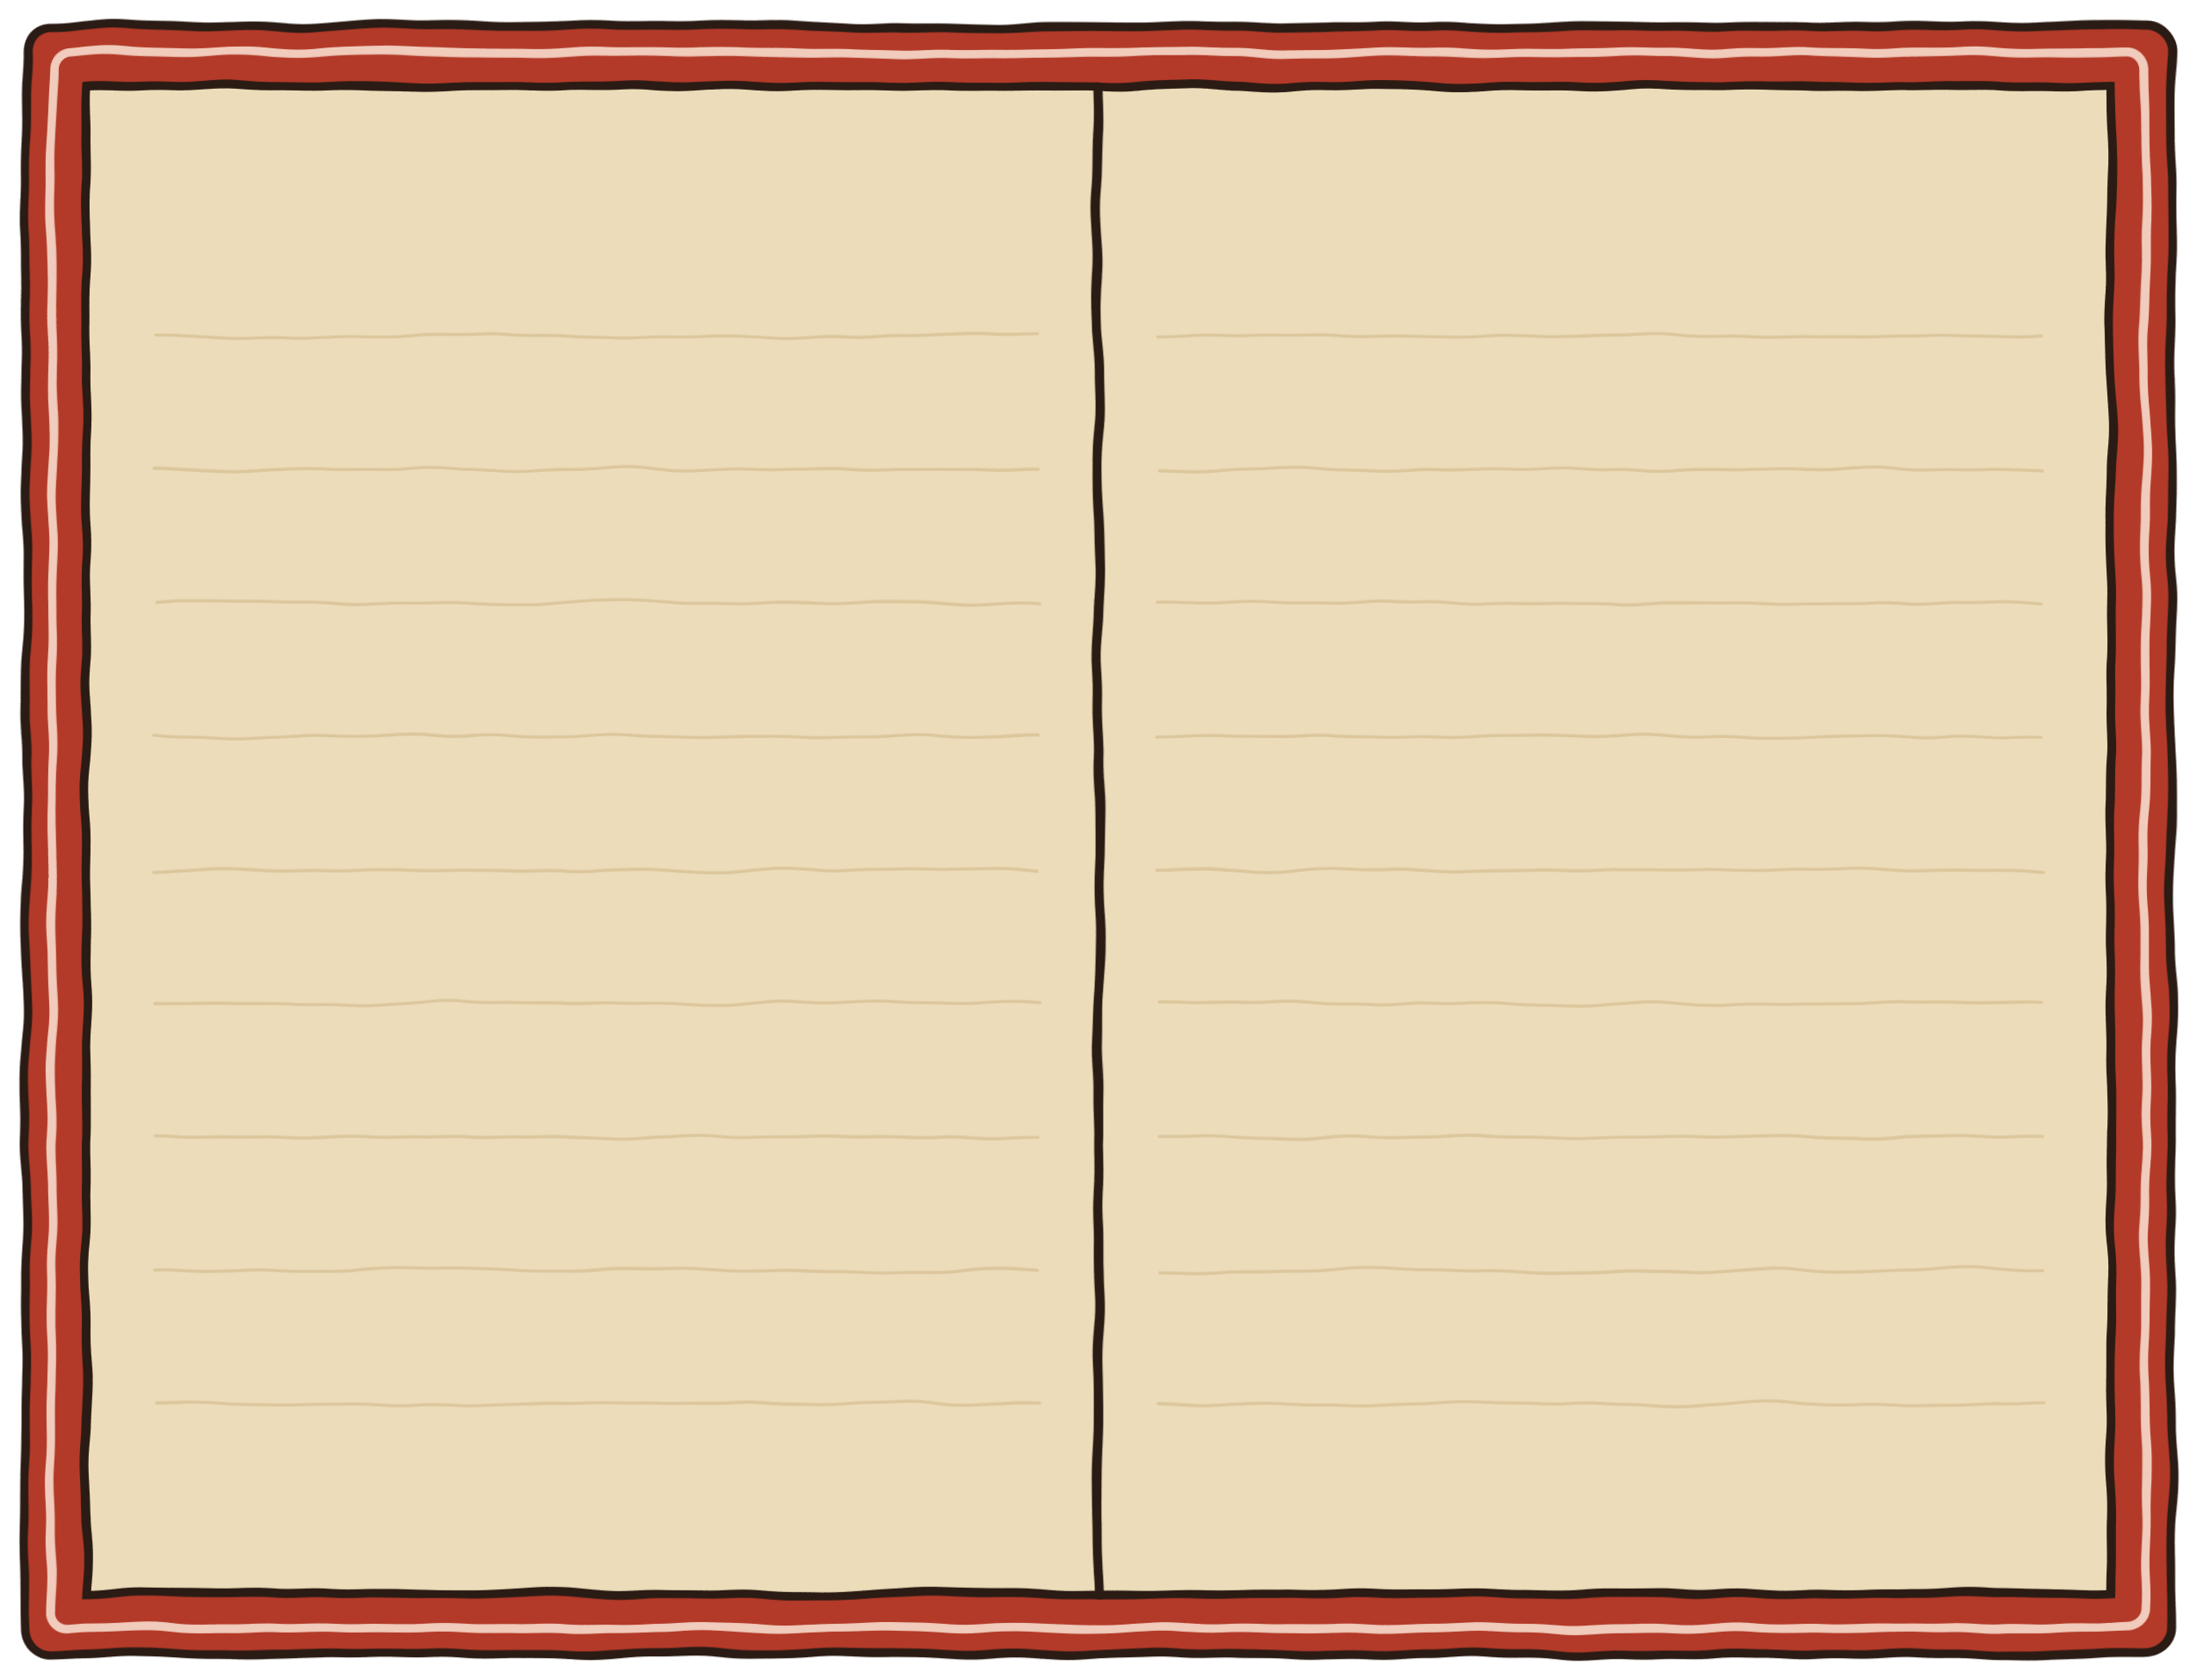
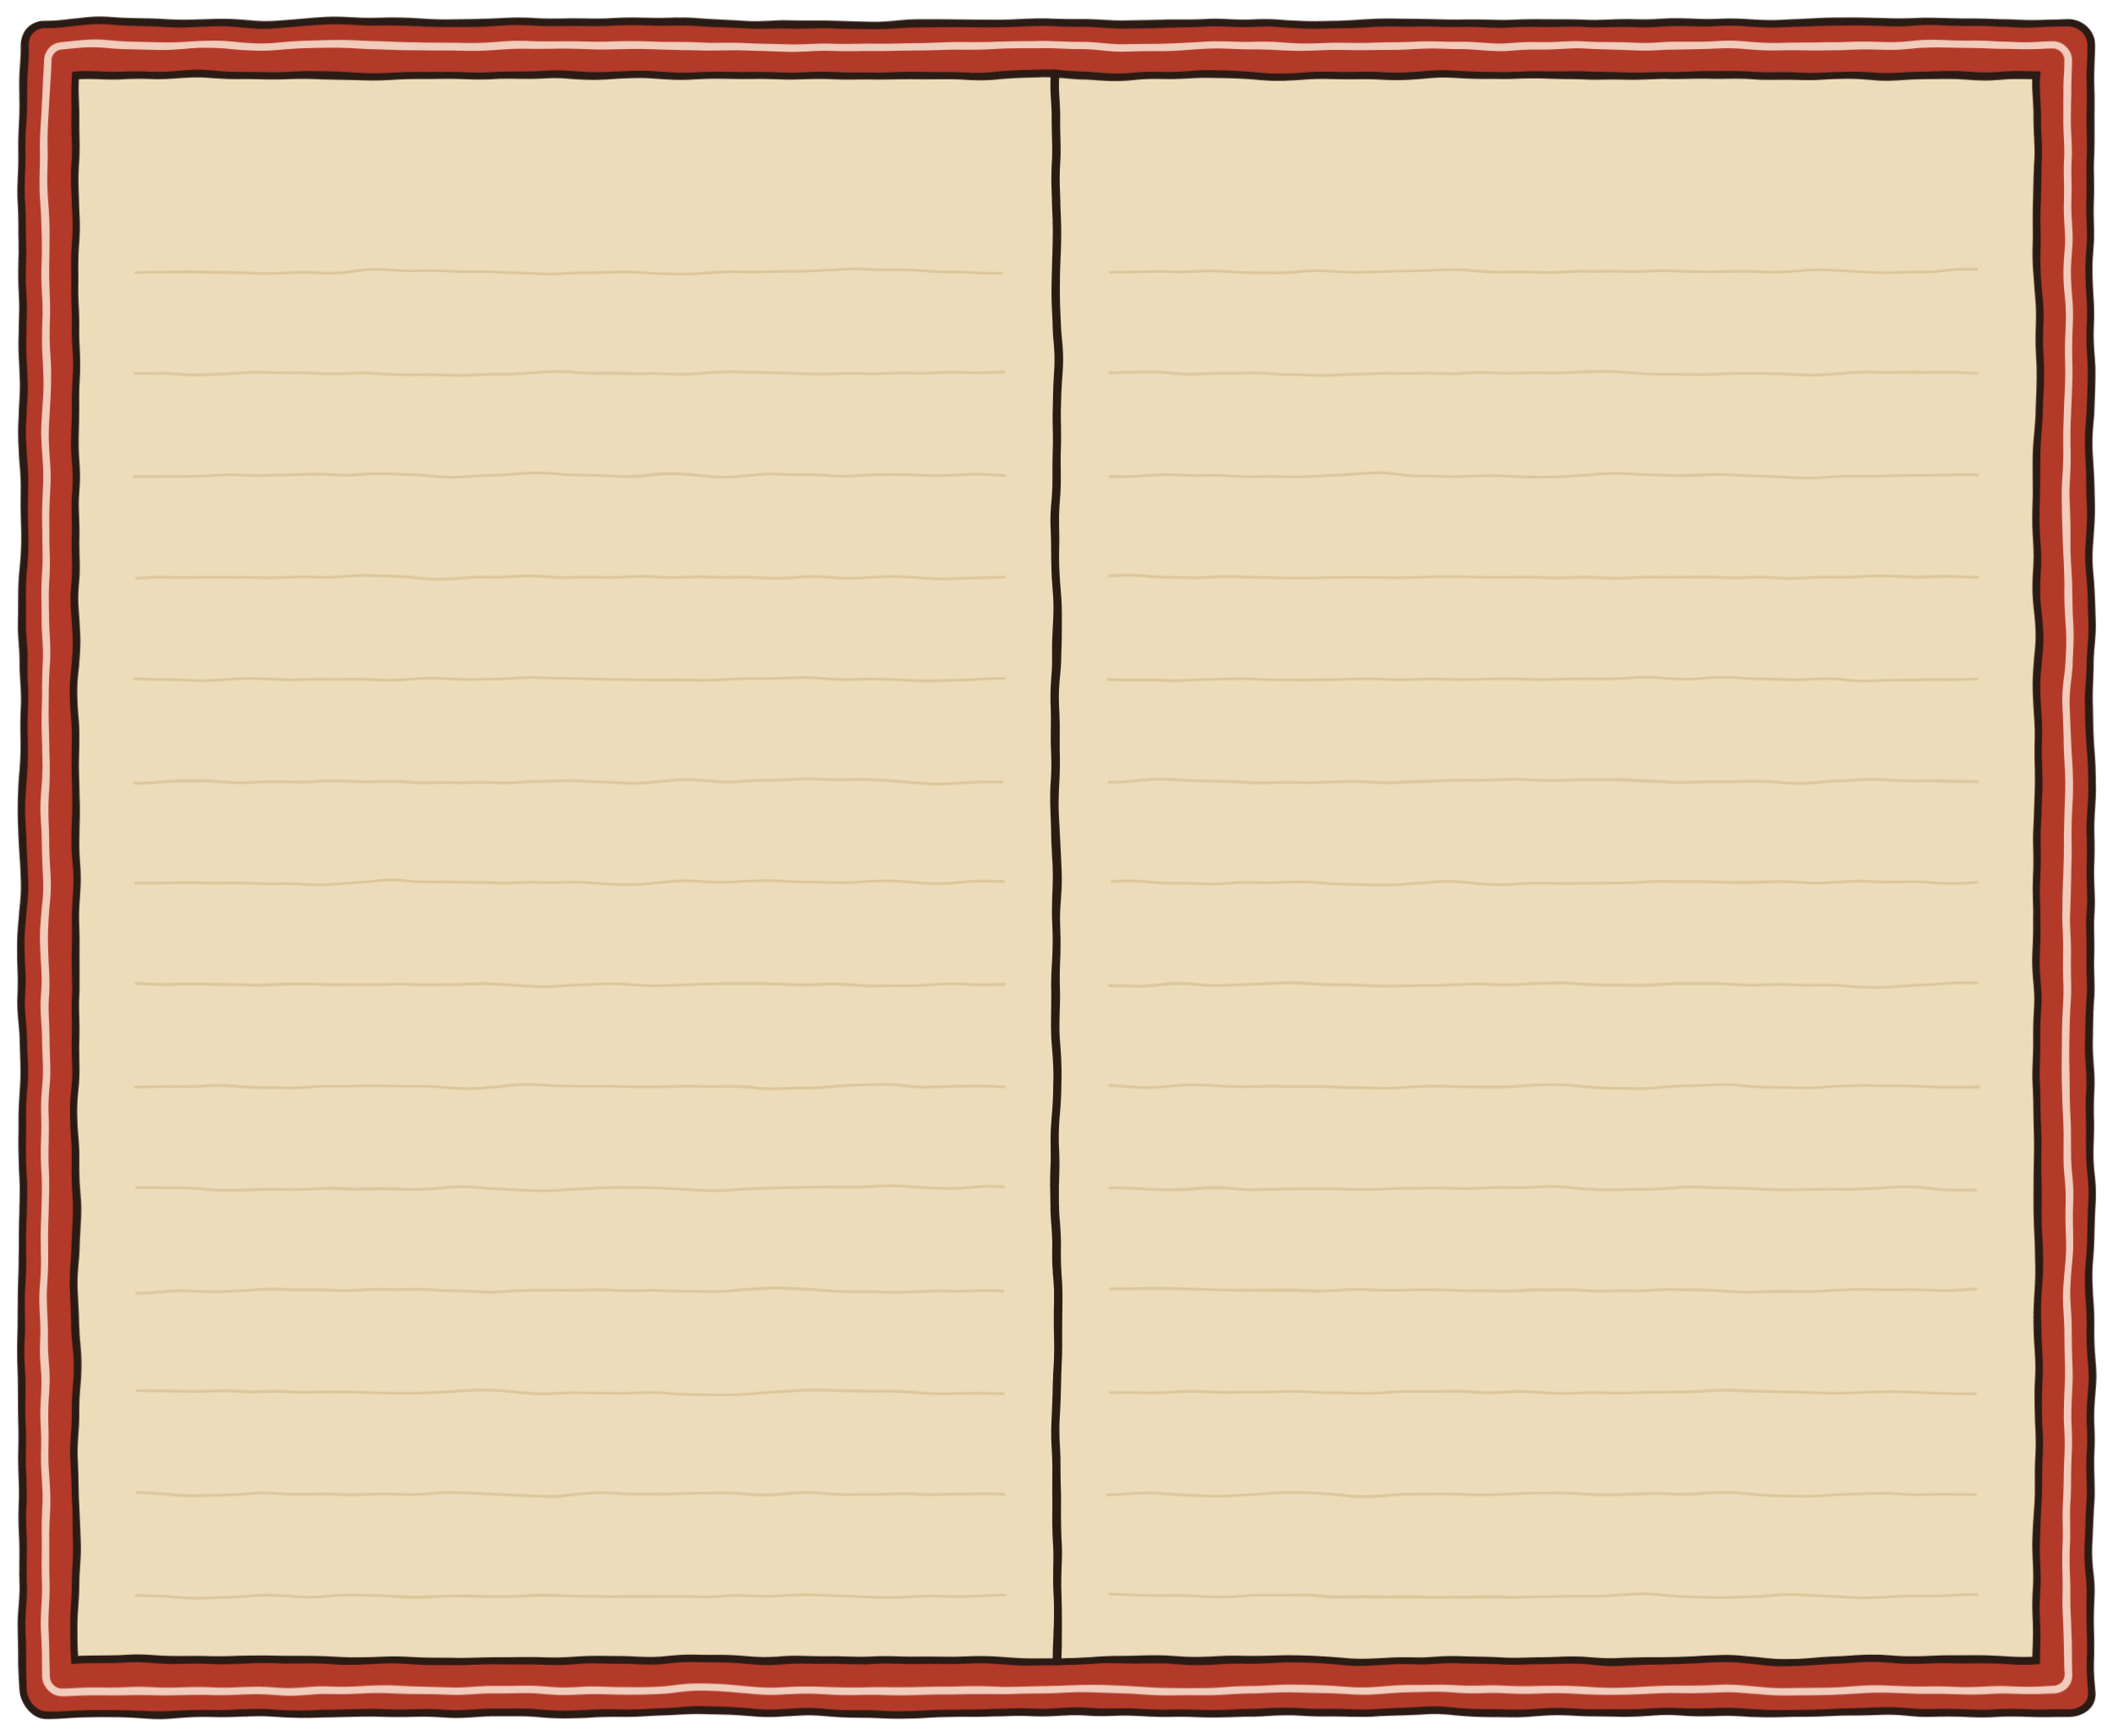
- <svg xmlns="http://www.w3.org/2000/svg" width="510" height="390" viewBox="-20 -20 510 390">
+ <svg xmlns="http://www.w3.org/2000/svg" width="560" height="460" viewBox="-20 -20 560 460">
  <defs>
    <filter id="el" x="-5%" y="-5%" width="110%" height="110%">
      <feTurbulence type="fractalNoise" baseFrequency="0.045" numOctaves="2" seed="7" result="n" />
      <feDisplacementMap in="SourceGraphic" in2="n" scale="2.2" xChannelSelector="R" yChannelSelector="G" />
    </filter>
  </defs>
  <g filter="url(#el)">
-     <rect x="-14.0" y="-14.0" width="498.0" height="378.0" rx="6" fill="#b33a29" stroke="#2a1b14" stroke-width="2.0" />
-     <rect x="-8.0" y="-8.0" width="486.0" height="366.0" rx="4" fill="none" stroke="#f1cbbb" stroke-width="2.0" />
-     <rect x="0.0" y="0.0" width="235.0" height="350.0" rx="0" fill="#ecdcb9" stroke="#2a1b14" stroke-width="2.0" />
-     <rect x="235.0" y="0.0" width="235.0" height="350.0" rx="0" fill="#ecdcb9" stroke="#2a1b14" stroke-width="2.0" />
-     <path d="M16.0,58.0 L221.0,58.0" fill="none" stroke="#dcc69c" stroke-width="0.7" stroke-linecap="round" stroke-linejoin="round" />
-     <path d="M249.0,58.0 L454.0,58.0" fill="none" stroke="#dcc69c" stroke-width="0.7" stroke-linecap="round" stroke-linejoin="round" />
-     <path d="M16.0,89.0 L221.0,89.0" fill="none" stroke="#dcc69c" stroke-width="0.7" stroke-linecap="round" stroke-linejoin="round" />
-     <path d="M249.0,89.0 L454.0,89.0" fill="none" stroke="#dcc69c" stroke-width="0.7" stroke-linecap="round" stroke-linejoin="round" />
-     <path d="M16.0,120.0 L221.0,120.0" fill="none" stroke="#dcc69c" stroke-width="0.7" stroke-linecap="round" stroke-linejoin="round" />
-     <path d="M249.0,120.0 L454.0,120.0" fill="none" stroke="#dcc69c" stroke-width="0.7" stroke-linecap="round" stroke-linejoin="round" />
-     <path d="M16.0,151.0 L221.0,151.0" fill="none" stroke="#dcc69c" stroke-width="0.7" stroke-linecap="round" stroke-linejoin="round" />
-     <path d="M249.0,151.0 L454.0,151.0" fill="none" stroke="#dcc69c" stroke-width="0.7" stroke-linecap="round" stroke-linejoin="round" />
-     <path d="M16.0,182.0 L221.0,182.0" fill="none" stroke="#dcc69c" stroke-width="0.7" stroke-linecap="round" stroke-linejoin="round" />
-     <path d="M249.0,182.0 L454.0,182.0" fill="none" stroke="#dcc69c" stroke-width="0.7" stroke-linecap="round" stroke-linejoin="round" />
-     <path d="M16.0,213.0 L221.0,213.0" fill="none" stroke="#dcc69c" stroke-width="0.7" stroke-linecap="round" stroke-linejoin="round" />
-     <path d="M249.0,213.0 L454.0,213.0" fill="none" stroke="#dcc69c" stroke-width="0.7" stroke-linecap="round" stroke-linejoin="round" />
-     <path d="M16.0,244.0 L221.0,244.0" fill="none" stroke="#dcc69c" stroke-width="0.7" stroke-linecap="round" stroke-linejoin="round" />
-     <path d="M249.0,244.0 L454.0,244.0" fill="none" stroke="#dcc69c" stroke-width="0.7" stroke-linecap="round" stroke-linejoin="round" />
-     <path d="M16.0,275.0 L221.0,275.0" fill="none" stroke="#dcc69c" stroke-width="0.7" stroke-linecap="round" stroke-linejoin="round" />
-     <path d="M249.0,275.0 L454.0,275.0" fill="none" stroke="#dcc69c" stroke-width="0.7" stroke-linecap="round" stroke-linejoin="round" />
-     <path d="M16.0,306.0 L221.0,306.0" fill="none" stroke="#dcc69c" stroke-width="0.7" stroke-linecap="round" stroke-linejoin="round" />
-     <path d="M249.0,306.0 L454.0,306.0" fill="none" stroke="#dcc69c" stroke-width="0.7" stroke-linecap="round" stroke-linejoin="round" />
-     <path d="M235.0,0.0 L235.0,350.0" fill="none" stroke="#2a1b14" stroke-width="2.2" stroke-linecap="round" stroke-linejoin="round" />
+     <rect x="-14.0" y="-14.0" width="548.0" height="448.0" rx="6" fill="#b33a29" stroke="#2a1b14" stroke-width="2.0" />
+     <rect x="-8.0" y="-8.0" width="536.0" height="436.0" rx="4" fill="none" stroke="#f1cbbb" stroke-width="2.0" />
+     <rect x="0.0" y="0.0" width="260.0" height="420.0" rx="0" fill="#ecdcb9" stroke="#2a1b14" stroke-width="2.0" />
+     <rect x="260.0" y="0.0" width="260.0" height="420.0" rx="0" fill="#ecdcb9" stroke="#2a1b14" stroke-width="2.0" />
+     <path d="M16.0,52.0 L246.0,52.0" fill="none" stroke="#dcc69c" stroke-width="0.7" stroke-linecap="round" stroke-linejoin="round" />
+     <path d="M274.0,52.0 L504.0,52.0" fill="none" stroke="#dcc69c" stroke-width="0.7" stroke-linecap="round" stroke-linejoin="round" />
+     <path d="M16.0,79.0 L246.0,79.0" fill="none" stroke="#dcc69c" stroke-width="0.7" stroke-linecap="round" stroke-linejoin="round" />
+     <path d="M274.0,79.0 L504.0,79.0" fill="none" stroke="#dcc69c" stroke-width="0.7" stroke-linecap="round" stroke-linejoin="round" />
+     <path d="M16.0,106.0 L246.0,106.0" fill="none" stroke="#dcc69c" stroke-width="0.7" stroke-linecap="round" stroke-linejoin="round" />
+     <path d="M274.0,106.0 L504.0,106.0" fill="none" stroke="#dcc69c" stroke-width="0.7" stroke-linecap="round" stroke-linejoin="round" />
+     <path d="M16.0,133.0 L246.0,133.0" fill="none" stroke="#dcc69c" stroke-width="0.7" stroke-linecap="round" stroke-linejoin="round" />
+     <path d="M274.0,133.0 L504.0,133.0" fill="none" stroke="#dcc69c" stroke-width="0.7" stroke-linecap="round" stroke-linejoin="round" />
+     <path d="M16.0,160.0 L246.0,160.0" fill="none" stroke="#dcc69c" stroke-width="0.7" stroke-linecap="round" stroke-linejoin="round" />
+     <path d="M274.0,160.0 L504.0,160.0" fill="none" stroke="#dcc69c" stroke-width="0.7" stroke-linecap="round" stroke-linejoin="round" />
+     <path d="M16.0,187.0 L246.0,187.0" fill="none" stroke="#dcc69c" stroke-width="0.7" stroke-linecap="round" stroke-linejoin="round" />
+     <path d="M274.0,187.0 L504.0,187.0" fill="none" stroke="#dcc69c" stroke-width="0.7" stroke-linecap="round" stroke-linejoin="round" />
+     <path d="M16.0,214.0 L246.0,214.0" fill="none" stroke="#dcc69c" stroke-width="0.7" stroke-linecap="round" stroke-linejoin="round" />
+     <path d="M274.0,214.0 L504.0,214.0" fill="none" stroke="#dcc69c" stroke-width="0.7" stroke-linecap="round" stroke-linejoin="round" />
+     <path d="M16.0,241.0 L246.0,241.0" fill="none" stroke="#dcc69c" stroke-width="0.7" stroke-linecap="round" stroke-linejoin="round" />
+     <path d="M274.0,241.0 L504.0,241.0" fill="none" stroke="#dcc69c" stroke-width="0.7" stroke-linecap="round" stroke-linejoin="round" />
+     <path d="M16.0,268.0 L246.0,268.0" fill="none" stroke="#dcc69c" stroke-width="0.7" stroke-linecap="round" stroke-linejoin="round" />
+     <path d="M274.0,268.0 L504.0,268.0" fill="none" stroke="#dcc69c" stroke-width="0.7" stroke-linecap="round" stroke-linejoin="round" />
+     <path d="M16.0,295.0 L246.0,295.0" fill="none" stroke="#dcc69c" stroke-width="0.7" stroke-linecap="round" stroke-linejoin="round" />
+     <path d="M274.0,295.0 L504.0,295.0" fill="none" stroke="#dcc69c" stroke-width="0.7" stroke-linecap="round" stroke-linejoin="round" />
+     <path d="M16.0,322.0 L246.0,322.0" fill="none" stroke="#dcc69c" stroke-width="0.7" stroke-linecap="round" stroke-linejoin="round" />
+     <path d="M274.0,322.0 L504.0,322.0" fill="none" stroke="#dcc69c" stroke-width="0.7" stroke-linecap="round" stroke-linejoin="round" />
+     <path d="M16.0,349.0 L246.0,349.0" fill="none" stroke="#dcc69c" stroke-width="0.7" stroke-linecap="round" stroke-linejoin="round" />
+     <path d="M274.0,349.0 L504.0,349.0" fill="none" stroke="#dcc69c" stroke-width="0.7" stroke-linecap="round" stroke-linejoin="round" />
+     <path d="M16.0,376.0 L246.0,376.0" fill="none" stroke="#dcc69c" stroke-width="0.7" stroke-linecap="round" stroke-linejoin="round" />
+     <path d="M274.0,376.0 L504.0,376.0" fill="none" stroke="#dcc69c" stroke-width="0.7" stroke-linecap="round" stroke-linejoin="round" />
+     <path d="M16.0,403.0 L246.0,403.0" fill="none" stroke="#dcc69c" stroke-width="0.7" stroke-linecap="round" stroke-linejoin="round" />
+     <path d="M274.0,403.0 L504.0,403.0" fill="none" stroke="#dcc69c" stroke-width="0.7" stroke-linecap="round" stroke-linejoin="round" />
+     <path d="M260.0,0.0 L260.0,420.0" fill="none" stroke="#2a1b14" stroke-width="2.2" stroke-linecap="round" stroke-linejoin="round" />
  </g>
</svg>
